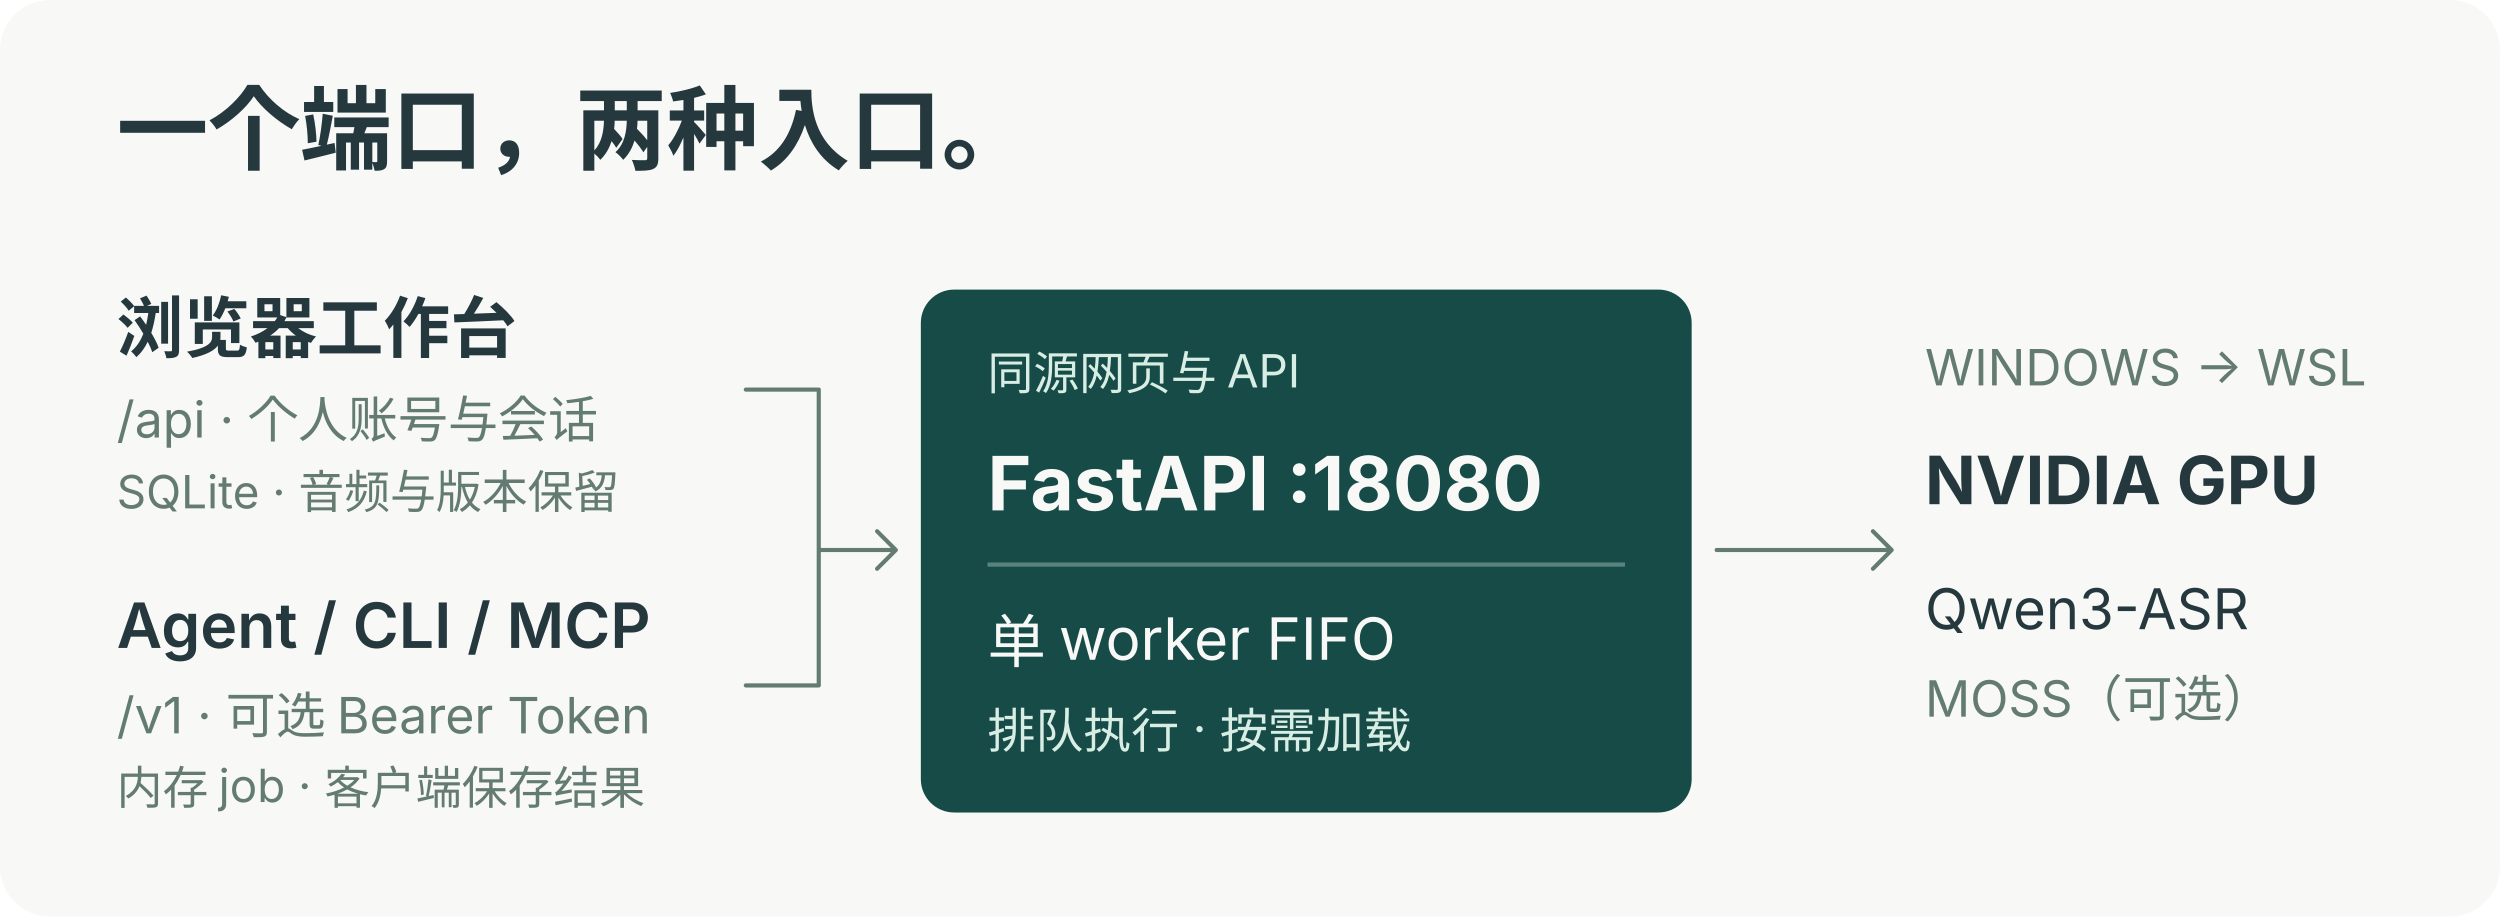
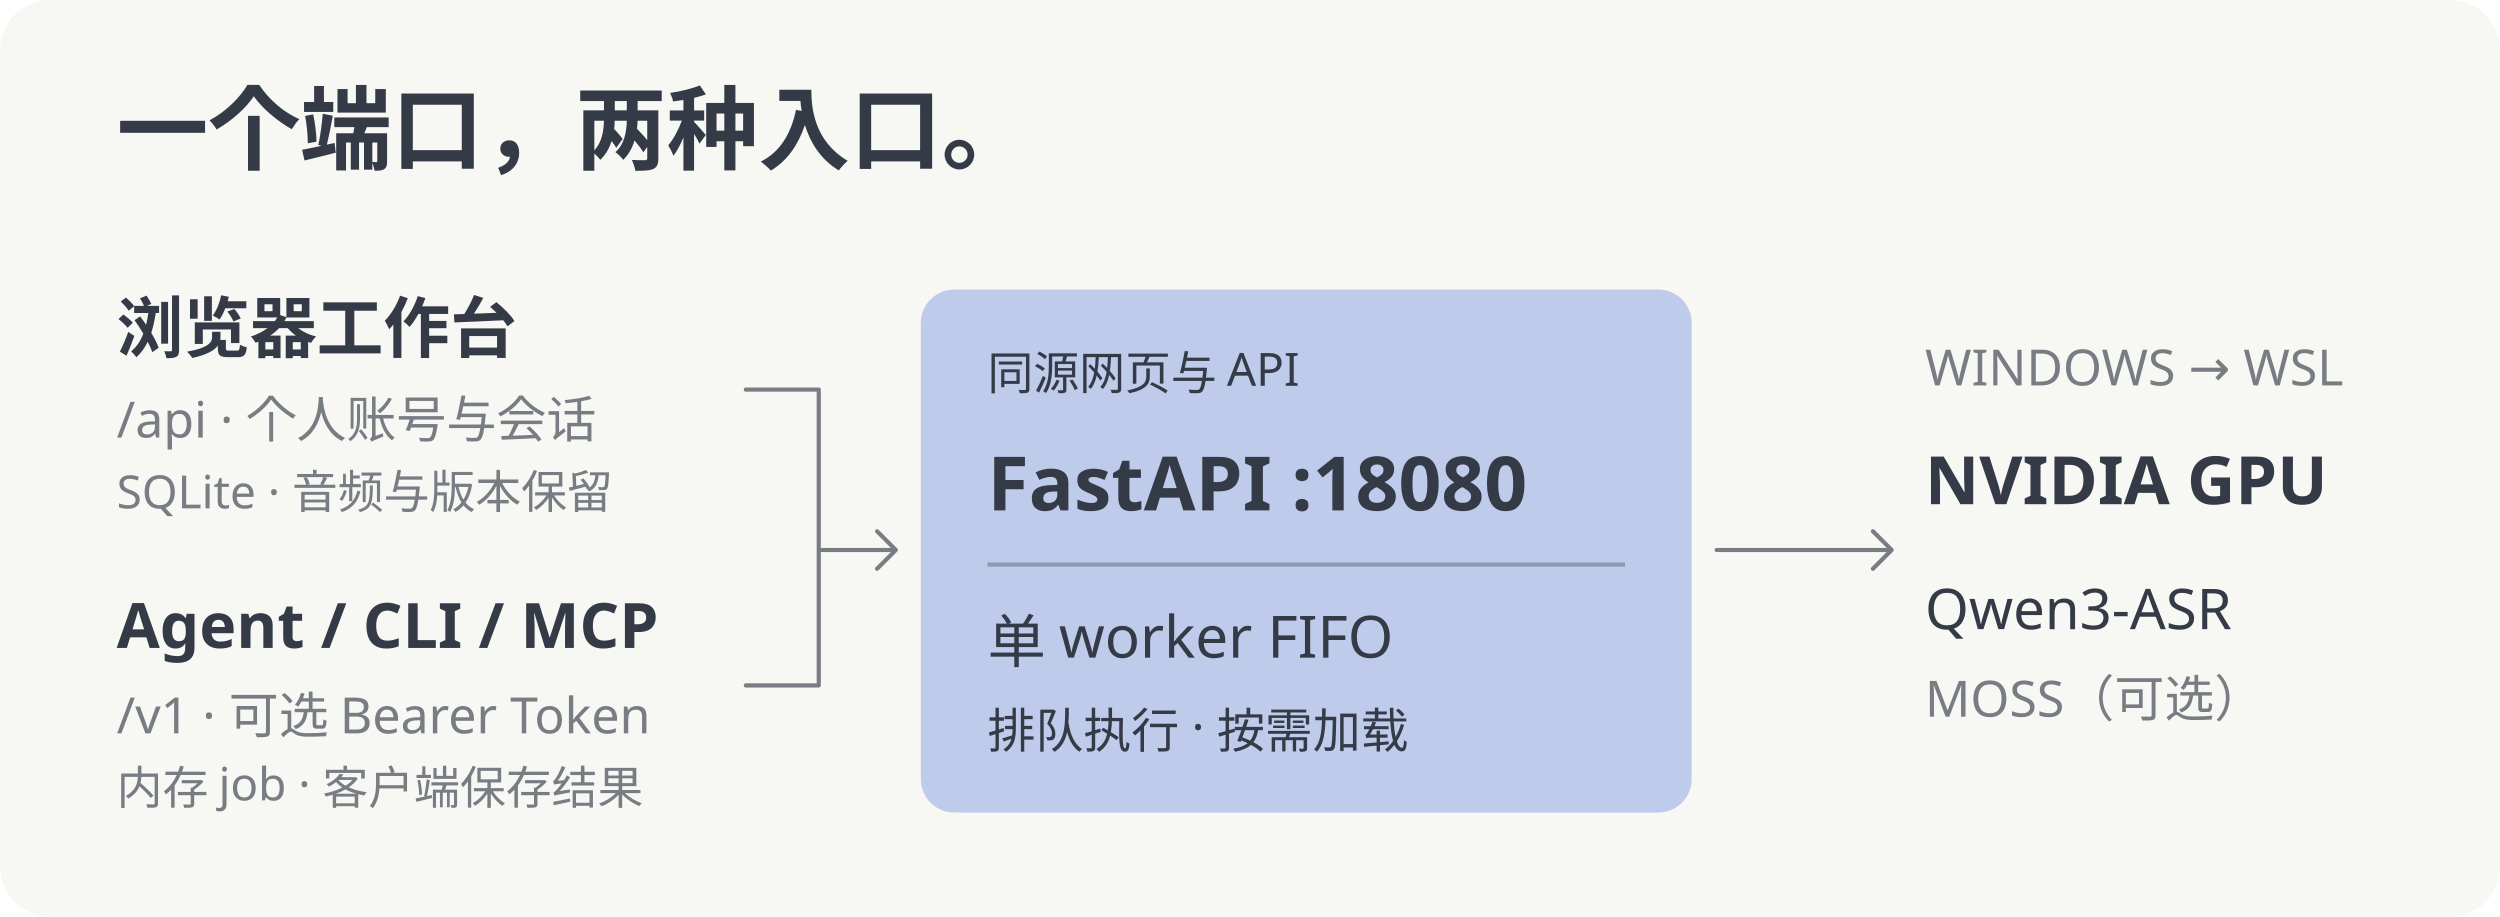
<svg xmlns="http://www.w3.org/2000/svg" width="1200" height="440" viewBox="0 0 1200 440" role="img" aria-labelledby="title desc">
-   <rect width="1200" height="440" rx="24" fill="#f8f9f7" />
-   <g font-family="-apple-system,BlinkMacSystemFont,Segoe UI,PingFang SC,sans-serif">
-     <text x="56" y="78" fill="#24383d" font-size="44" font-weight="650">一个端口，两种入口。</text>
+   <rect width="1200" height="440" rx="24" fill="#F7F7F4" />
+   <g font-family="MiSans,PingFang SC,Microsoft YaHei,sans-serif">
+     <text x="56" y="78" fill="#343A46" font-size="44" font-weight="650">一个端口，两种入口。</text>
    <g id="browser-client">
-       <text x="56" y="169" fill="#24383d" font-size="32" font-weight="600">浏览器工作台</text>
-       <text x="56" y="210" fill="#637b72" font-size="24">/api · 个人账号与会话</text>
-       <text x="56" y="244" fill="#637b72" font-size="22">SQLite · 音频与版本保留</text>
+       <text x="56" y="169" fill="#343A46" font-size="32" font-weight="600">浏览器工作台</text>
+       <text x="56" y="210" fill="#787C83" font-size="24">/api · 个人账号与会话</text>
+       <text x="56" y="244" fill="#787C83" font-size="22">SQLite · 音频与版本保留</text>
    </g>
    <g id="agent-client">
-       <text x="56" y="311" fill="#24383d" font-size="30" font-weight="600">Agent / CLI / MCP</text>
-       <text x="56" y="352" fill="#637b72" font-size="24">/v1 · 可选 Bearer Token</text>
-       <text x="56" y="386" fill="#637b72" font-size="22">内存 job · 客户端保存结果</text>
+       <text x="56" y="311" fill="#343A46" font-size="30" font-weight="600">Agent / CLI / MCP</text>
+       <text x="56" y="352" fill="#787C83" font-size="24">/v1 · 可选 Bearer Token</text>
+       <text x="56" y="386" fill="#787C83" font-size="22">内存 job · 客户端保存结果</text>
    </g>
    <g id="shared-queue">
-       <rect x="442" y="139" width="370" height="251" rx="16" fill="#164b47" />
-       <text x="474" y="187" fill="#d8eee4" font-size="22">同源网页与 API</text>
-       <text x="474" y="245" fill="#f8f9f7" font-size="36" font-weight="650">FastAPI :18080</text>
-       <path d="M474 271H780" stroke="#d8eee4" stroke-opacity=".35" stroke-width="2" />
-       <text x="474" y="318" fill="#f8f9f7" font-size="28">单 worker FIFO</text>
-       <text x="474" y="359" fill="#d8eee4" font-size="23">排队执行 · 按需加载</text>
+       <rect x="442" y="139" width="370" height="251" rx="16" fill="#BECBEB" />
+       <text x="474" y="187" fill="#343A46" font-size="22">同源网页与 API</text>
+       <text x="474" y="245" fill="#343A46" font-size="36" font-weight="650">FastAPI :18080</text>
+       <path d="M474 271H780" stroke="#343A46" stroke-opacity=".35" stroke-width="2" />
+       <text x="474" y="318" fill="#343A46" font-size="28">单 worker FIFO</text>
+       <text x="474" y="359" fill="#343A46" font-size="23">排队执行 · 按需加载</text>
    </g>
-     <g id="wsl-inference" fill="#24383d">
-       <text x="924" y="185" fill="#637b72" font-size="24">WINDOWS → WSL</text>
+     <g id="wsl-inference" fill="#343A46">
+       <text x="924" y="185" fill="#787C83" font-size="24">WINDOWS → WSL</text>
      <text x="924" y="242" font-size="32" font-weight="650">NVIDIA GPU</text>
      <text x="924" y="302" font-size="27">Qwen3-ASR</text>
-       <text x="924" y="344" fill="#637b72" font-size="24">MOSS（可选）</text>
+       <text x="924" y="344" fill="#787C83" font-size="24">MOSS（可选）</text>
    </g>
-     <g id="connections" fill="none" stroke="#637b72" stroke-width="2" stroke-linecap="round" stroke-linejoin="round">
+     <g id="connections" fill="none" stroke="#787C83" stroke-width="2" stroke-linecap="round" stroke-linejoin="round">
      <path d="M358 187H393V264H430m-9-9 9 9-9 9M358 329H393V264M824 264H908m-9-9 9 9-9 9" />
    </g>
  </g>
</svg>
